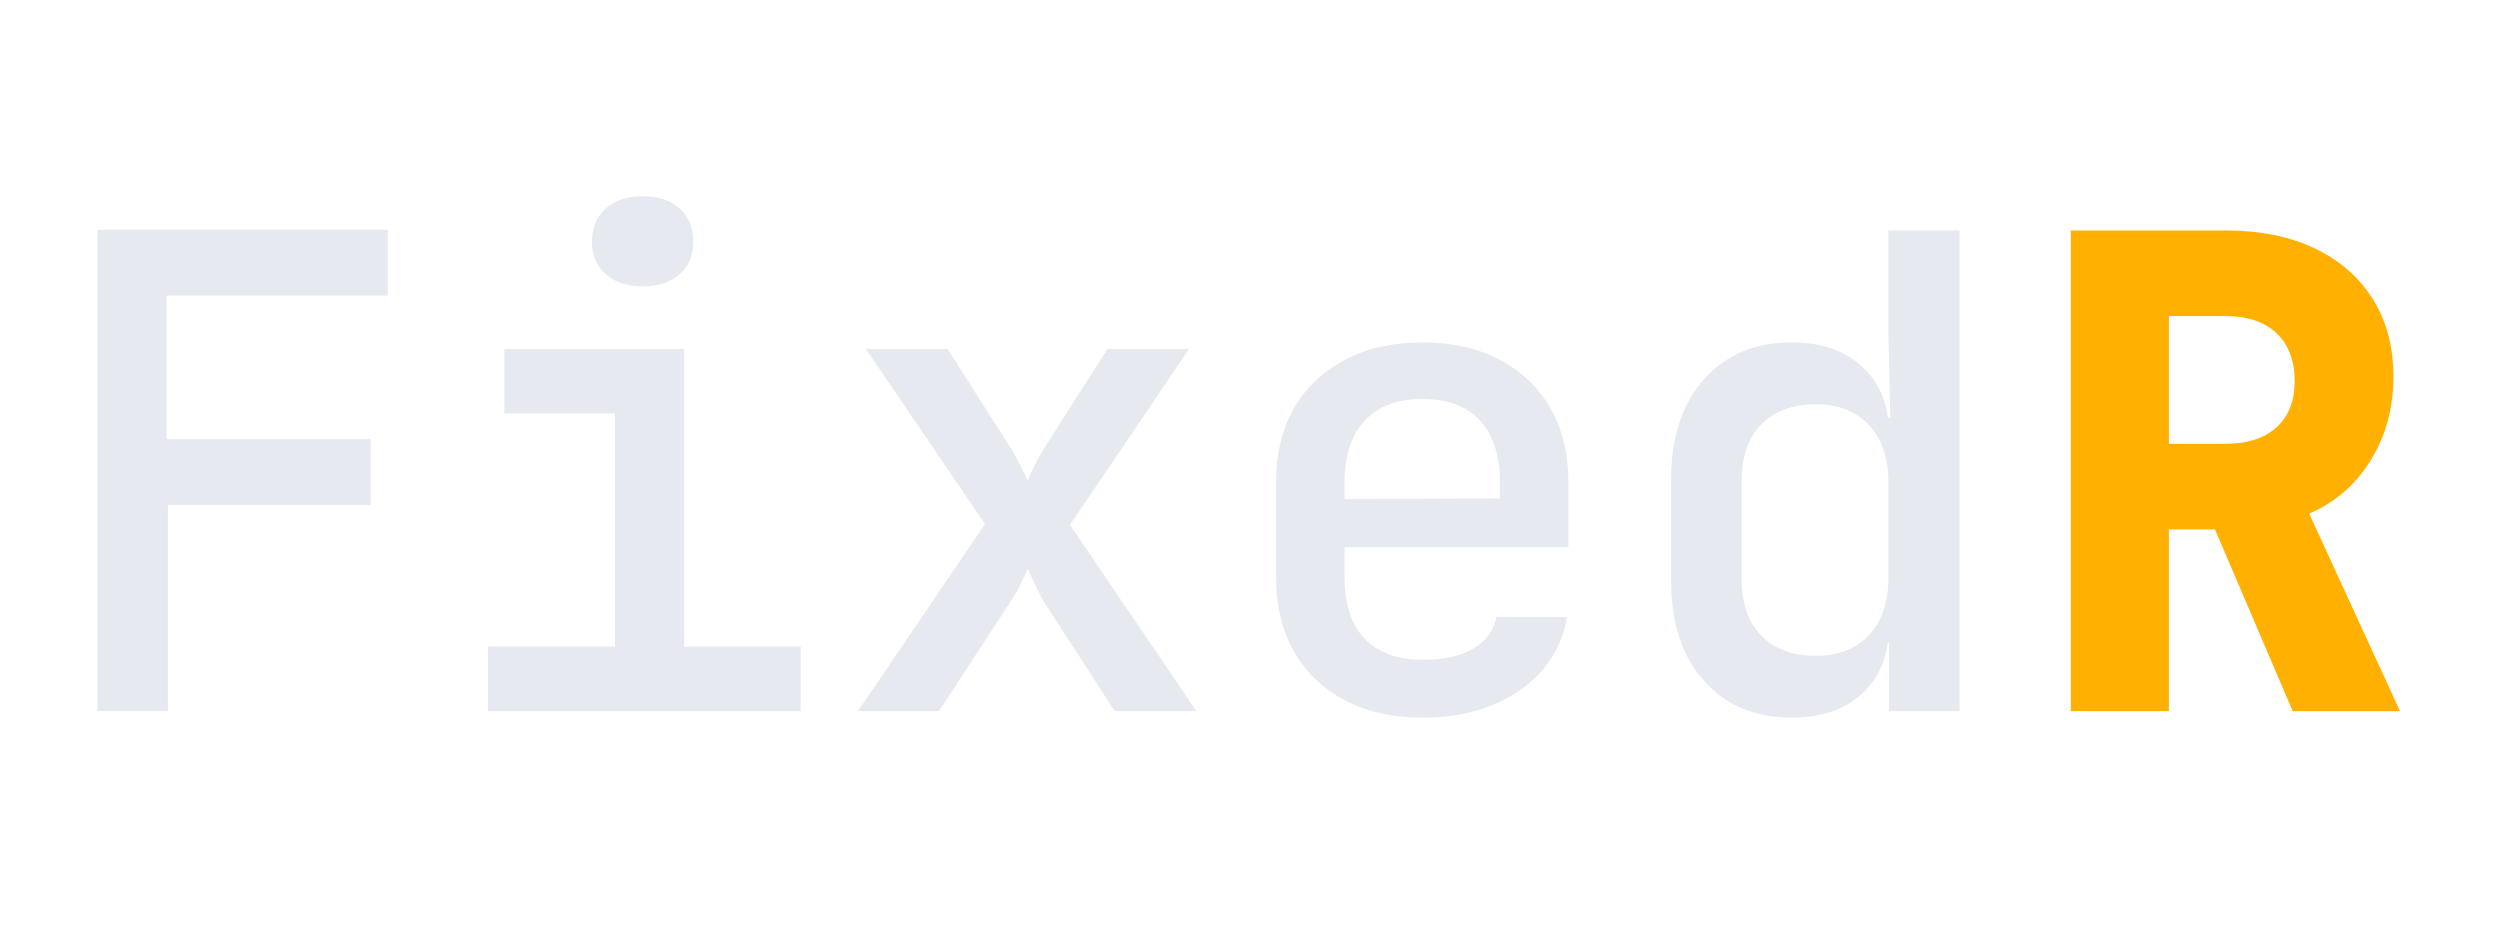
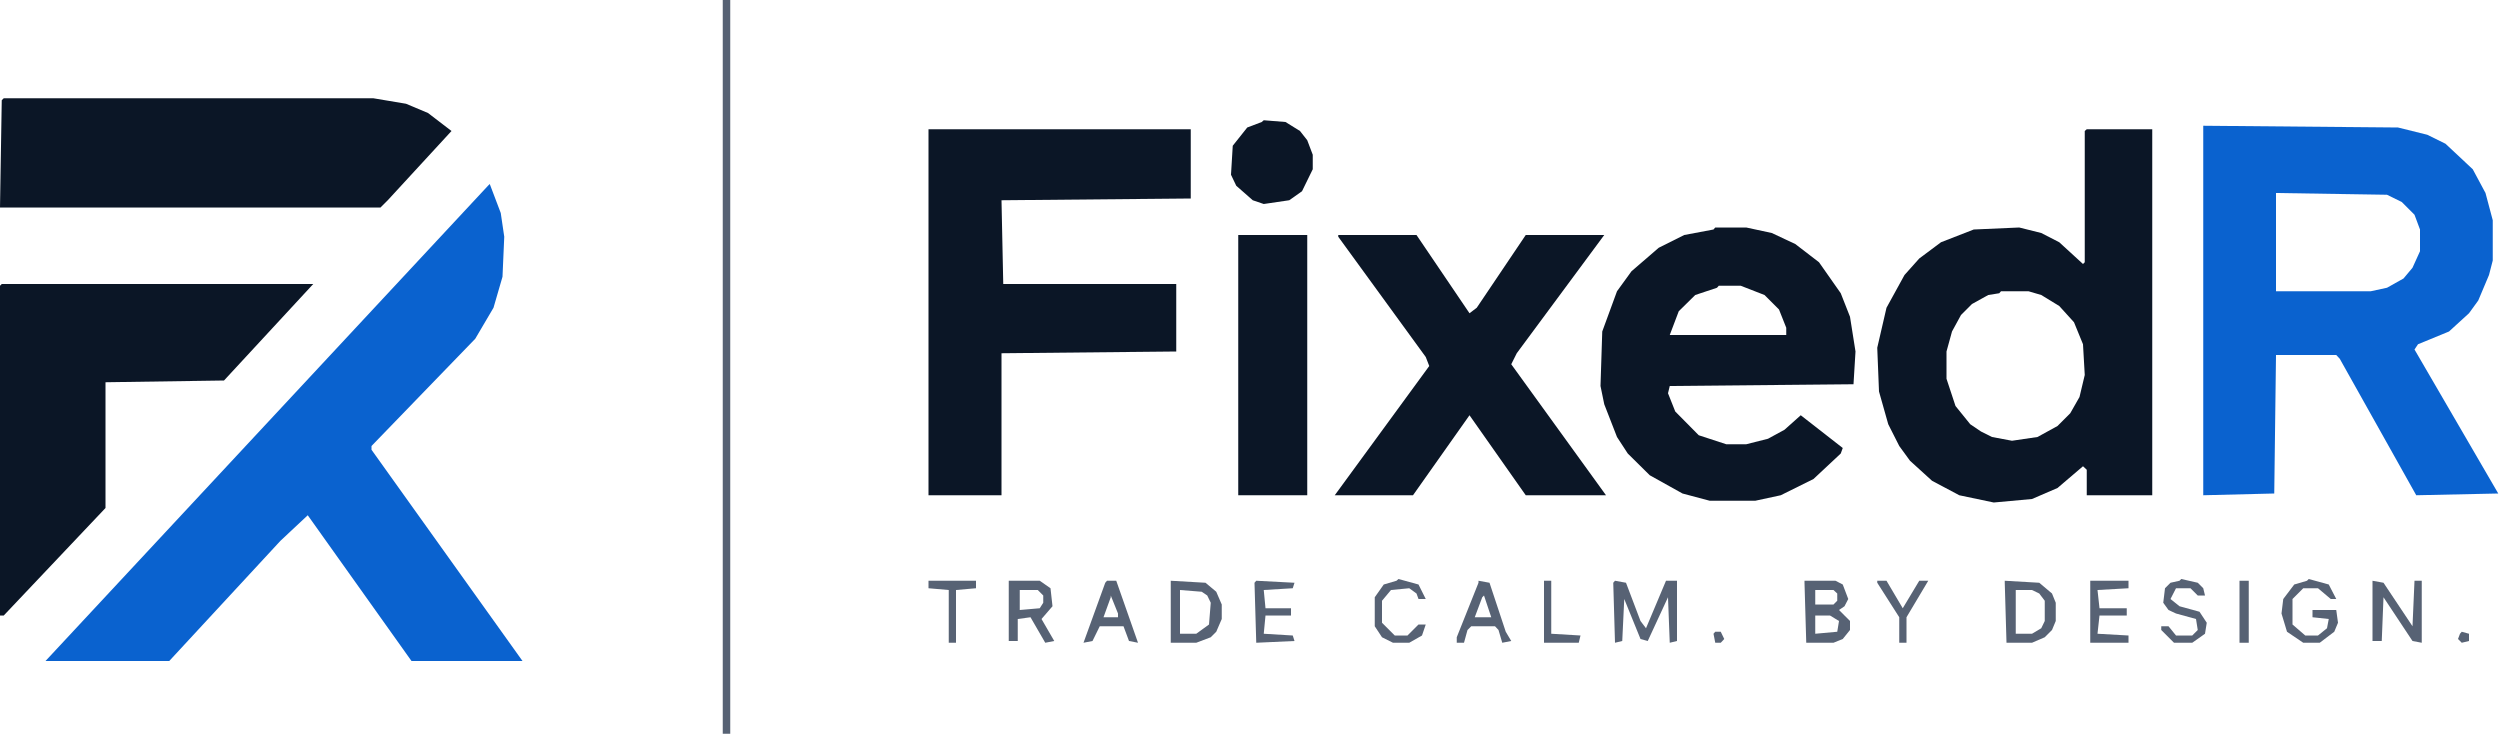
- <svg xmlns="http://www.w3.org/2000/svg" viewBox="0 0 243 90" width="243" height="90">
-   <g fill="#E6E9F0">
-     <path transform="translate(3.84 69.12) scale(0.064 -0.064)" d="M88 0L88 731L529 731L529 631L193 631L193 413L503 413L503 313L195 313L195 0Z" />
-     <path transform="translate(42.24 69.12) scale(0.064 -0.064)" d="M81 0L81 98L274 98L274 452L106 452L106 550L379 550L379 98L556 98L556 0ZM316 645Q281 645 260 663.5Q239 682 239 713Q239 745 260 763.5Q281 782 316 782Q351 782 372 763.5Q393 745 393 713Q393 682 372 663.5Q351 645 316 645Z" />
-     <path transform="translate(80.64 69.12) scale(0.064 -0.064)" d="M43 0L236 284L55 550L179 550L276 398Q283 386 290 372.5Q297 359 301 350Q304 359 311 372.5Q318 386 325 398L422 550L546 550L365 283L557 0L433 0L326 165Q319 177 312 192Q305 207 301 216Q297 207 289.5 192Q282 177 274 165L166 0Z" />
-     <path transform="translate(119.04 69.12) scale(0.064 -0.064)" d="M300 -10Q233 -10 182.5 16.5Q132 43 105 91Q78 139 78 203L78 347Q78 412 105 459.5Q132 507 182.5 533.5Q233 560 300 560Q368 560 418 533.5Q468 507 495 459.5Q522 412 522 347L522 249L182 249L182 203Q182 142 212.5 110Q243 78 301 78Q348 78 377 94.5Q406 111 413 143L520 143Q508 73 448 31.5Q388 -10 300 -10ZM418 314L418 348Q418 408 388 441Q358 474 300 474Q243 474 212.5 441Q182 408 182 347L182 322L426 323Z" />
-     <path transform="translate(157.44 69.12) scale(0.064 -0.064)" d="M261 -10Q178 -10 128 46Q78 102 78 197L78 352Q78 448 128 504Q178 560 261 560Q329 560 369 522.5Q409 485 409 420L386 445L411 445L408 573L408 730L516 730L516 0L409 0L409 105L386 105L409 130Q409 65 369 27.5Q329 -10 261 -10ZM298 84Q349 84 378.5 115.5Q408 147 408 203L408 347Q408 403 378.5 434.5Q349 466 298 466Q245 466 215 435.5Q185 405 185 347L185 203Q185 145 215 114.5Q245 84 298 84Z" />
-   </g>
-   <g fill="#FFB000">
-     <path transform="translate(197.12 69.12) scale(0.064 -0.064)" d="M65 0L65 730L300 730Q378 730 435 703Q492 676 523.5 626Q555 576 555 508Q555 437 520.5 381Q486 325 427 300L565 0L402 0L284 276L214 276L214 0ZM214 406L300 406Q350 406 377.5 431Q405 456 405 501Q405 548 377.5 574Q350 600 300 600L214 600Z" />
-   </g>
+ <svg xmlns="http://www.w3.org/2000/svg" viewBox="0 0 1000 294" fill-rule="evenodd" role="img" aria-label="FixedR — trade calm. by design.">
+   <path fill="#576274" d="M289.1 0L292.1 0L292.1 293.5L289.1 293.5L289.1 0.7Z" />
+   <path fill="#0b1626" d="M1.5 39.3L149.3 39.3L162.4 41.5L171.2 45.2L180.6 52.4L155.1 80.1L152.2 83L0 83L0.7 40.1Z" />
+   <path fill="#0b1626" d="M505.5 48.1L514.2 48.8L520 52.4L522.9 56.1L525.1 61.9L525.1 67.7L520.8 76.5L515.7 80.1L505.5 81.6L501.1 80.1L494.5 74.3L492.4 69.9L493.1 58.3L498.9 51L504.7 48.8Z" />
+   <path fill="#0b1626" d="M371.4 51.7L476.3 51.7L476.3 79.4L400.6 80.1L401.3 113.6L470.5 113.6L470.5 140.6L400.6 141.3L400.6 198.1L371.4 198.1L371.4 52.4Z" />
+   <path fill="#0b1626" d="M834.7 51.7L860.9 51.7L860.9 198.1L834.7 198.1L834.7 187.9L833.2 186.5L823 195.2L812.8 199.6L797.5 201L783.7 198.1L772.8 192.3L764 184.3L759.7 178.4L755.3 169.7L751.6 156.6L750.9 139.1L754.6 123.1L761.8 110L767.7 103.4L776.4 96.9L789.5 91.8L807.7 91L816.5 93.2L823.7 96.9L833.2 105.6L833.9 104.9L833.9 52.4ZM800.4 116.5L811.4 116.5L816.5 118L823.7 122.4L829.6 128.9L833.2 137.7L833.9 150L831.8 158.8L828.1 165.3L823 170.4L815 174.8L804.8 176.3L796.8 174.8L792.4 172.6L788.1 169.7L782.2 162.4L778.6 151.5L778.6 140.6L780.8 132.6L784.4 126L788.8 121.6L795.3 118L799.7 117.3Z" />
+   <path fill="#0b1626" d="M686.1 91L698.5 91L708.7 93.2L718.1 97.6L727.6 104.9L736.3 117.3L740 126.7L742.2 140.6L741.4 153.7L667.9 154.4L667.2 157.3L670.1 164.6L679.5 174.1L690.5 177.7L698.5 177.7L707.2 175.5L713.8 171.9L720.3 166.1L737.1 179.2L736.3 181.4L725.4 191.6L712.3 198.1L702.1 200.3L683.9 200.3L673 197.4L659.9 190.1L651.1 181.4L646.8 174.8L641.7 161.7L640.2 154.4L640.9 132.6L646.8 116.5L652.6 108.5L663.5 99.1L673.7 94L685.4 91.8ZM687.5 114.3L696.3 114.3L705.8 118L711.6 123.8L714.5 131.1L714.5 134L667.9 134L671.5 124.5L678.1 118L686.8 115.1Z" />
+   <path fill="#0b1626" d="M495.3 94L522.9 94L522.9 198.1L495.3 198.1L495.3 94.7Z" />
+   <path fill="#0b1626" d="M535.3 94L566.6 94L587.8 125.3L590.7 123.1L610.3 94L641.7 94L606.7 141.3L604.5 145.7L642.4 198.1L610.3 198.1L587.8 166.1L565.2 198.1L533.9 198.1L571.7 146.4L570.3 142.8L535.3 94.7Z" />
+   <path fill="#0b1626" d="M0.7 113.6L125.3 113.6L89.6 152.2L42.2 152.9L42.2 203.2L1.5 246.2L0 246.2L0 114.3Z" />
+   <path fill="#576274" d="M559.4 231.6L567.4 233.8L570.3 239.6L567.4 239.6L566.6 237.4L563.7 235.3L556.4 236L552.8 240.3L552.8 249.1L557.9 254.2L563 254.2L567.4 249.8L570.3 249.8L568.8 254.2L563.7 257.1L557.2 257.1L552.8 254.9L549.9 250.5L549.9 238.9L553.5 233.8L558.6 232.3Z" />
+   <path fill="#576274" d="M872.5 231.6L879.1 233.1L881.3 235.3L882 238.2L879.1 238.2L876.2 235.3L870.4 235.3L868.2 239.6L871.8 242.5L879.8 244.7L882.7 249.1L882 253.5L876.9 257.1L869.6 257.1L864.5 252L864.5 250.5L867.4 250.5L870.4 254.2L876.9 254.2L879.1 252L878.4 247.6L870.4 245.4L867.4 244L865.3 241.1L866 235.3L868.2 233.1L871.8 232.3Z" />
+   <path fill="#576274" d="M923.5 231.6L931.5 233.8L934.5 239.6L932.3 239.6L927.2 235.3L921.3 235.3L917 239.6L917 249.8L922.1 254.2L927.2 254.2L930.8 251.3L931.5 247.6L925 246.9L925 244L934.5 244L935.2 249.1L933.7 252.7L927.9 257.1L921.3 257.1L914.8 252.7L912.6 245.4L913.3 239.6L917.7 233.8L922.8 232.3Z" />
+   <path fill="#576274" d="M371.4 232.3L390.4 232.3L390.4 235.3L382.4 236L382.4 257.1L379.5 257.1L379.5 236L371.4 235.3L371.4 233.1Z" />
+   <path fill="#576274" d="M403.5 232.3L415.9 232.3L420.2 235.3L421 242.5L416.6 247.6L421.7 256.4L418.1 257.1L412.2 246.9L407.1 247.6L407.1 256.4L403.5 256.4L403.5 233.1ZM407.9 236L415.1 236L417.3 238.2L417.3 241.1L415.9 243.3L407.9 244L407.9 236.7Z" />
+   <path fill="#576274" d="M442.8 232.3L446.5 232.3L455.2 257.1L451.6 256.4L449.4 250.5L439.9 250.5L437 256.4L433.4 257.1L442.1 233.1ZM444.3 238.2L447.2 245.4L447.2 246.9L441.4 246.9L444.3 238.9Z" />
+   <path fill="#576274" d="M468.3 232.3L482.2 233.1L486.5 236.7L488.7 241.8L488.7 247.6L486.5 252.7L484.3 254.9L478.5 257.1L468.3 257.1L468.3 233.1ZM472 236L480.7 236.7L482.9 238.2L484.3 241.1L483.6 249.8L478.5 253.5L472 253.5L472 236.7Z" />
+   <path fill="#576274" d="M502.5 232.3L517.8 233.1L517.1 235.3L505.5 236L506.2 243.3L516.4 243.3L516.4 246.2L506.2 246.2L505.5 253.5L517.1 254.2L517.8 256.4L502.5 257.1L501.8 233.1Z" />
+   <path fill="#576274" d="M591.4 232.3L595.8 233.1L602.3 252.7L604.5 256.4L600.9 257.1L599.4 252L598 250.5L588.5 250.5L587 252L585.6 257.1L582.7 257.1L582.7 254.9L591.4 233.1ZM593.6 238.2L596.5 246.9L589.9 246.9L592.9 238.9Z" />
+   <path fill="#576274" d="M617.6 232.3L620.5 232.3L620.5 253.5L632.2 254.2L631.5 257.1L617.6 257.1L617.6 233.1Z" />
+   <path fill="#576274" d="M646 232.3L650.4 233.1L656.2 248.4L658.4 251.3L666.4 232.3L670.8 232.3L670.8 256.4L667.9 257.1L667.2 238.9L659.1 256.4L656.2 255.6L649.7 239.6L648.9 256.4L646 257.1L645.3 233.1Z" />
+   <path fill="#576274" d="M721.8 232.3L734.2 232.3L737.1 233.8L739.3 239.6L737.8 242.5L735.6 244L740 248.4L740 252L737.1 255.6L733.4 257.1L722.5 257.1L721.8 233.1ZM726.1 236L733.4 236L734.9 237.4L734.9 240.3L733.4 241.8L726.1 241.8L726.1 236.7ZM726.1 246.2L732 246.2L735.6 248.4L734.9 252.7L726.1 253.5L726.1 246.9Z" />
+   <path fill="#576274" d="M750.9 232.3L754.6 232.3L761.1 243.3L767.7 232.3L771.3 232.3L762.6 246.9L762.6 257.1L759.7 257.1L759.7 246.9L750.9 233.1Z" />
+   <path fill="#576274" d="M801.9 232.3L815.7 233.1L820.8 237.4L822.3 241.1L822.3 248.4L820.8 252L817.9 254.9L812.8 257.1L802.6 257.1L801.9 233.1ZM806.3 236L812.8 236L815.7 237.4L817.9 240.3L817.9 248.4L816.5 251.3L812.8 253.5L806.3 253.5L806.3 236.7Z" />
+   <path fill="#576274" d="M836.1 232.3L851.4 232.3L851.4 235.3L839 236L839.8 243.3L850.7 243.3L850.7 246.2L839.8 246.2L839 253.5L851.4 254.2L851.4 257.1L836.1 257.1L836.1 233.1Z" />
+   <path fill="#576274" d="M895.8 232.3L899.5 232.3L899.5 257.1L895.8 257.1L895.8 233.1Z" />
+   <path fill="#576274" d="M949 232.3L953.4 233.1L965 250.5L965.8 232.3L968.7 232.3L968.7 257.1L965 256.4L953.4 238.9L952.7 256.4L949 256.4L949 233.1Z" />
+   <path fill="#576274" d="M686.1 252.7L688.3 252.7L689.7 255.6L688.3 257.1L686.1 257.1L685.4 253.5Z" />
+   <path fill="#576274" d="M984.7 252.7L987.6 253.5L987.6 256.4L984.7 257.1L983.2 255.6L984 253.5Z" />
+   <path fill="#0a62cf" d="M881.3 50.3L959.2 51L970.9 53.9L978.2 57.5L989.1 67.7L994.2 77.2L997.1 88.1L997.1 104.2L995.6 110L991.3 120.2L987.6 125.3L979.6 132.6L967.2 137.7L965.8 139.8L999.3 197.4L966.5 198.1L935.9 143.5L934.5 142L910.4 142L909.7 197.4L881.3 198.1L881.3 51ZM910.4 77.2L954.8 77.9L960.7 80.8L965.8 85.9L968 91.8L968 100.5L965 107.1L961.4 111.4L954.8 115.1L948.3 116.5L910.4 116.5L910.4 77.9Z" />
+   <path fill="#0a62cf" d="M195.9 73.6L200.3 85.2L201.7 94.7L201 110.7L197.4 123.1L190.1 135.5L148.6 178.4L148.6 179.9L209 264.4L164.6 264.4L123.1 206.1L112.2 216.3L67.7 264.4L18.2 264.4L195.2 74.3Z" />
</svg>
